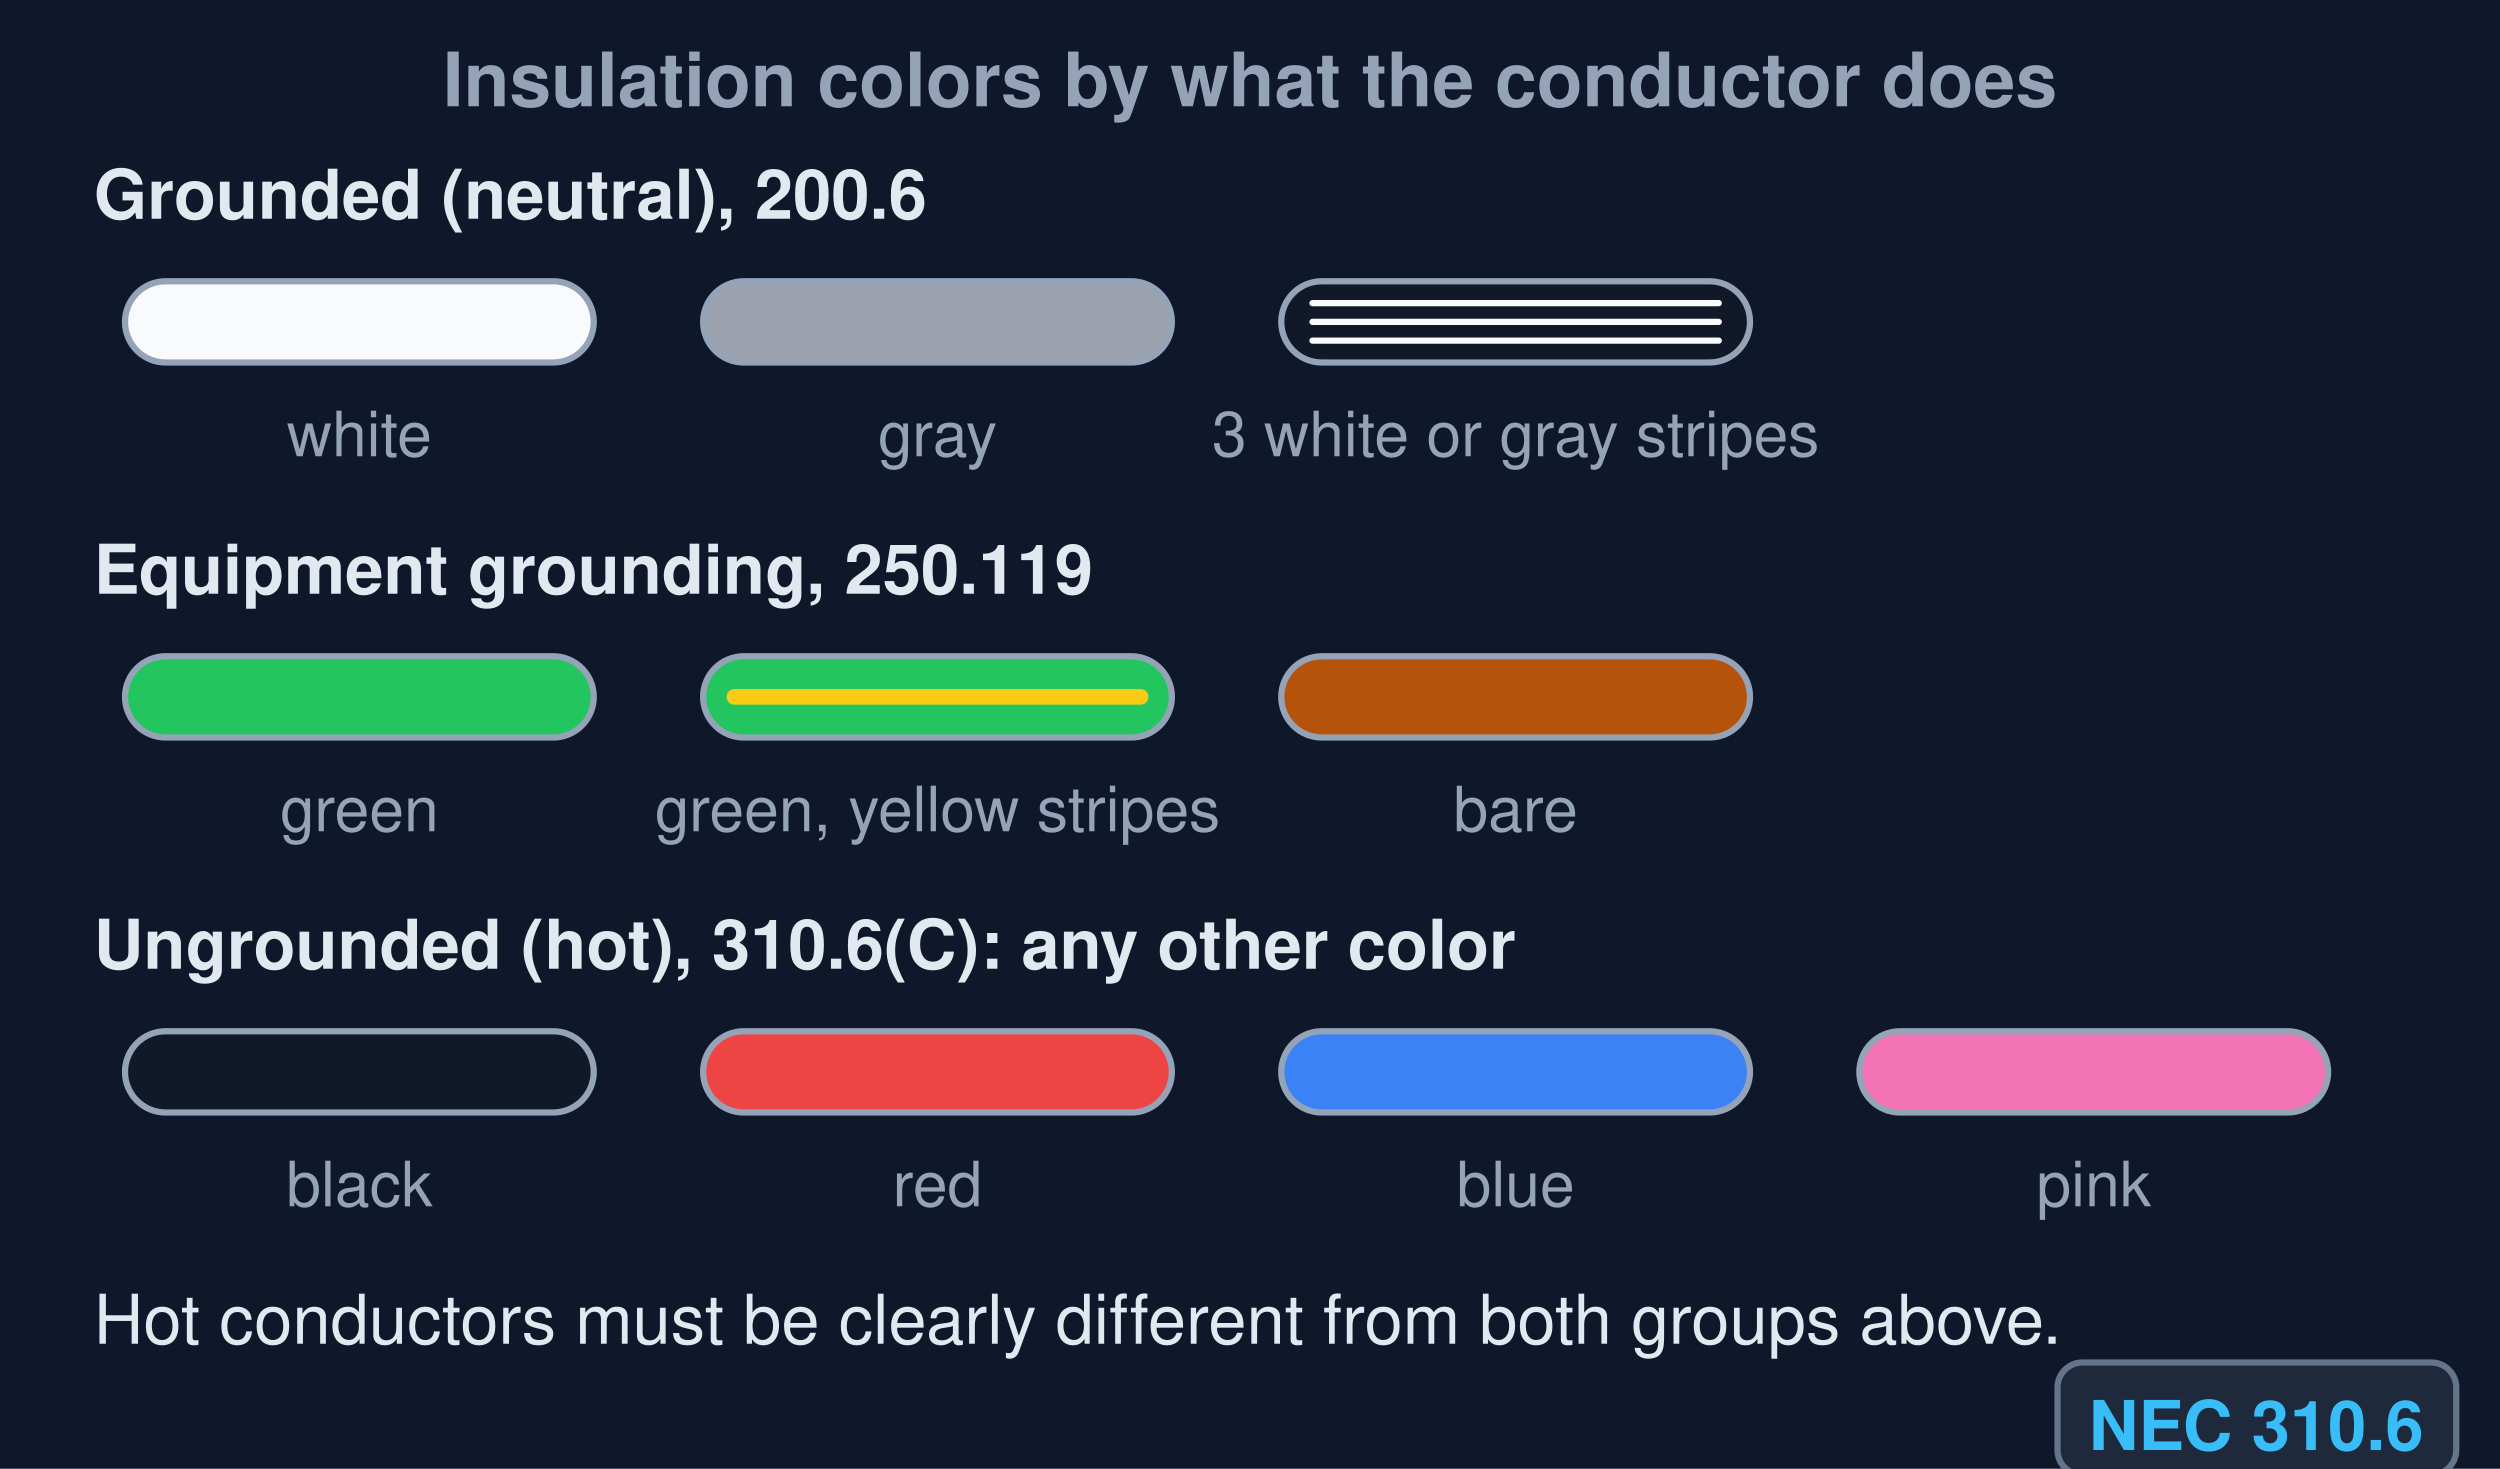
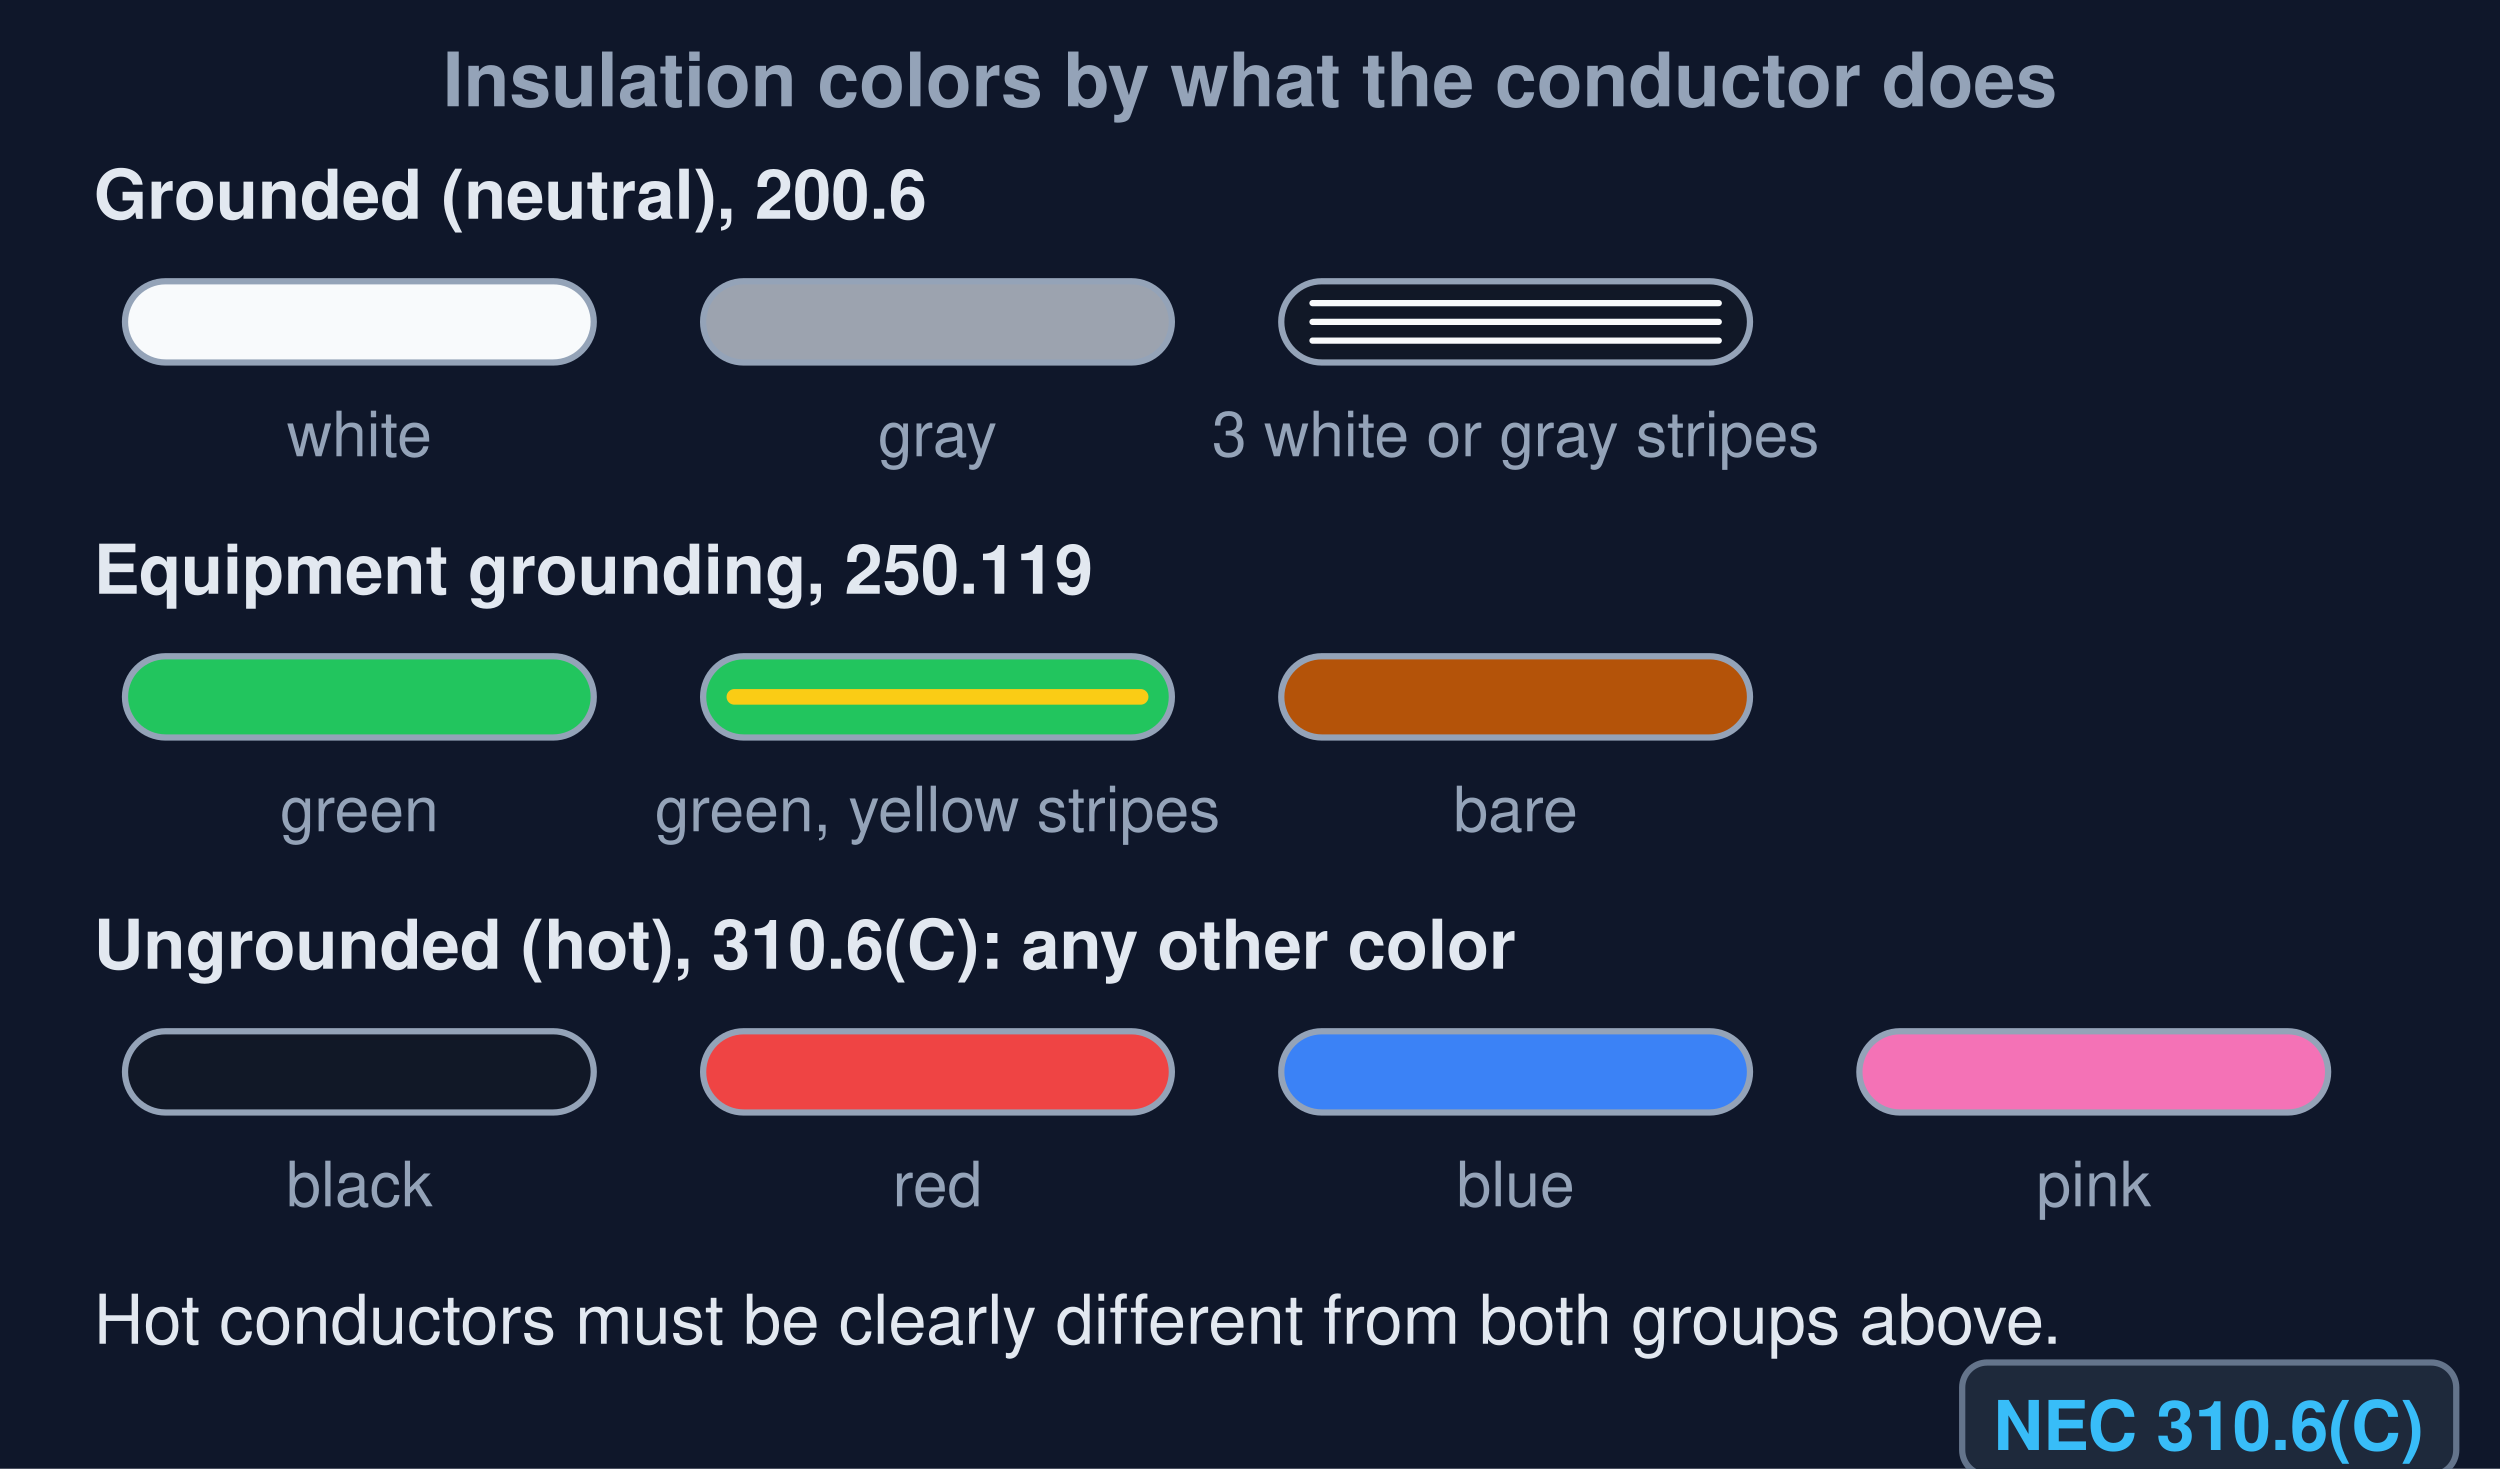
<svg xmlns="http://www.w3.org/2000/svg" width="800" height="470" viewBox="0 0 800 470">
  <rect x="0.0" y="0.0" width="800.0" height="470.0" rx="0" fill="#0f172a" fill-opacity="1.0" stroke="none" stroke-width="2" />
  <text x="400.0" y="34.0" font-family="Helvetica, Arial, sans-serif" font-size="24" font-weight="bold" fill="#94a3b8" text-anchor="middle">Insulation colors by what the conductor does</text>
  <text x="30.0" y="70.0" font-family="Helvetica, Arial, sans-serif" font-size="22" font-weight="bold" fill="#e2e8f0" text-anchor="start">Grounded (neutral), 200.6</text>
  <rect x="40.0" y="90.0" width="150.0" height="26.0" rx="13" fill="#f8fafc" fill-opacity="1.0" stroke="#94a3b8" stroke-width="2" />
  <text x="115.0" y="146.0" font-family="Helvetica, Arial, sans-serif" font-size="20" fill="#94a3b8" text-anchor="middle">white</text>
  <rect x="225.0" y="90.0" width="150.0" height="26.0" rx="13" fill="#9ca3af" fill-opacity="1.0" stroke="#94a3b8" stroke-width="2" />
  <text x="300.0" y="146.0" font-family="Helvetica, Arial, sans-serif" font-size="20" fill="#94a3b8" text-anchor="middle">gray</text>
  <rect x="410.0" y="90.0" width="150.0" height="26.0" rx="13" fill="#111827" fill-opacity="1.0" stroke="#94a3b8" stroke-width="2" />
  <line x1="420.0" y1="97.0" x2="550.0" y2="97.0" stroke="#f8fafc" stroke-width="2" stroke-linecap="round" stroke-opacity="1.0" />
  <line x1="420.0" y1="103.0" x2="550.0" y2="103.0" stroke="#f8fafc" stroke-width="2" stroke-linecap="round" stroke-opacity="1.0" />
  <line x1="420.0" y1="109.0" x2="550.0" y2="109.0" stroke="#f8fafc" stroke-width="2" stroke-linecap="round" stroke-opacity="1.0" />
  <text x="485.0" y="146.0" font-family="Helvetica, Arial, sans-serif" font-size="20" fill="#94a3b8" text-anchor="middle">3 white or gray stripes</text>
  <text x="30.0" y="190.0" font-family="Helvetica, Arial, sans-serif" font-size="22" font-weight="bold" fill="#e2e8f0" text-anchor="start">Equipment grounding, 250.119</text>
  <rect x="40.0" y="210.0" width="150.0" height="26.0" rx="13" fill="#22c55e" fill-opacity="1.0" stroke="#94a3b8" stroke-width="2" />
  <text x="115.0" y="266.0" font-family="Helvetica, Arial, sans-serif" font-size="20" fill="#94a3b8" text-anchor="middle">green</text>
  <rect x="225.0" y="210.0" width="150.0" height="26.0" rx="13" fill="#22c55e" fill-opacity="1.0" stroke="#94a3b8" stroke-width="2" />
  <line x1="235.0" y1="223.0" x2="365.0" y2="223.0" stroke="#facc15" stroke-width="5" stroke-linecap="round" stroke-opacity="1.0" />
  <text x="300.0" y="266.0" font-family="Helvetica, Arial, sans-serif" font-size="20" fill="#94a3b8" text-anchor="middle">green, yellow stripes</text>
  <rect x="410.0" y="210.0" width="150.0" height="26.0" rx="13" fill="#b45309" fill-opacity="1.0" stroke="#94a3b8" stroke-width="2" />
  <text x="485.0" y="266.0" font-family="Helvetica, Arial, sans-serif" font-size="20" fill="#94a3b8" text-anchor="middle">bare</text>
  <text x="30.0" y="310.0" font-family="Helvetica, Arial, sans-serif" font-size="22" font-weight="bold" fill="#e2e8f0" text-anchor="start">Ungrounded (hot), 310.6(C): any other color</text>
  <rect x="40.0" y="330.0" width="150.0" height="26.0" rx="13" fill="#111827" fill-opacity="1.0" stroke="#94a3b8" stroke-width="2" />
  <text x="115.0" y="386.0" font-family="Helvetica, Arial, sans-serif" font-size="20" fill="#94a3b8" text-anchor="middle">black</text>
  <rect x="225.0" y="330.0" width="150.0" height="26.0" rx="13" fill="#ef4444" fill-opacity="1.0" stroke="#94a3b8" stroke-width="2" />
  <text x="300.0" y="386.0" font-family="Helvetica, Arial, sans-serif" font-size="20" fill="#94a3b8" text-anchor="middle">red</text>
  <rect x="410.0" y="330.0" width="150.0" height="26.0" rx="13" fill="#3b82f6" fill-opacity="1.0" stroke="#94a3b8" stroke-width="2" />
  <text x="485.0" y="386.0" font-family="Helvetica, Arial, sans-serif" font-size="20" fill="#94a3b8" text-anchor="middle">blue</text>
  <rect x="595.0" y="330.0" width="150.0" height="26.0" rx="13" fill="#f472b6" fill-opacity="1.0" stroke="#94a3b8" stroke-width="2" />
  <text x="670.0" y="386.0" font-family="Helvetica, Arial, sans-serif" font-size="20" fill="#94a3b8" text-anchor="middle">pink</text>
  <text x="30.0" y="430.0" font-family="Helvetica, Arial, sans-serif" font-size="22" fill="#e2e8f0" text-anchor="start">Hot conductors must be clearly different from both groups above.</text>
-   <rect x="658.4" y="436.0" width="127.6" height="36.0" rx="8" fill="#1e293b" fill-opacity="1.0" stroke="#64748b" stroke-width="2" />
-   <text x="668.4" y="464.0" font-family="Helvetica, Arial, sans-serif" font-size="22" font-weight="bold" fill="#38bdf8" text-anchor="start">NEC 310.6</text>
+   <rect x="627.9" y="436.0" width="158.1" height="36.0" rx="8" fill="#1e293b" fill-opacity="1.0" stroke="#64748b" stroke-width="2" />
+   <text x="637.9" y="464.0" font-family="Helvetica, Arial, sans-serif" font-size="22" font-weight="bold" fill="#38bdf8" text-anchor="start">NEC 310.6(C)</text>
</svg>
